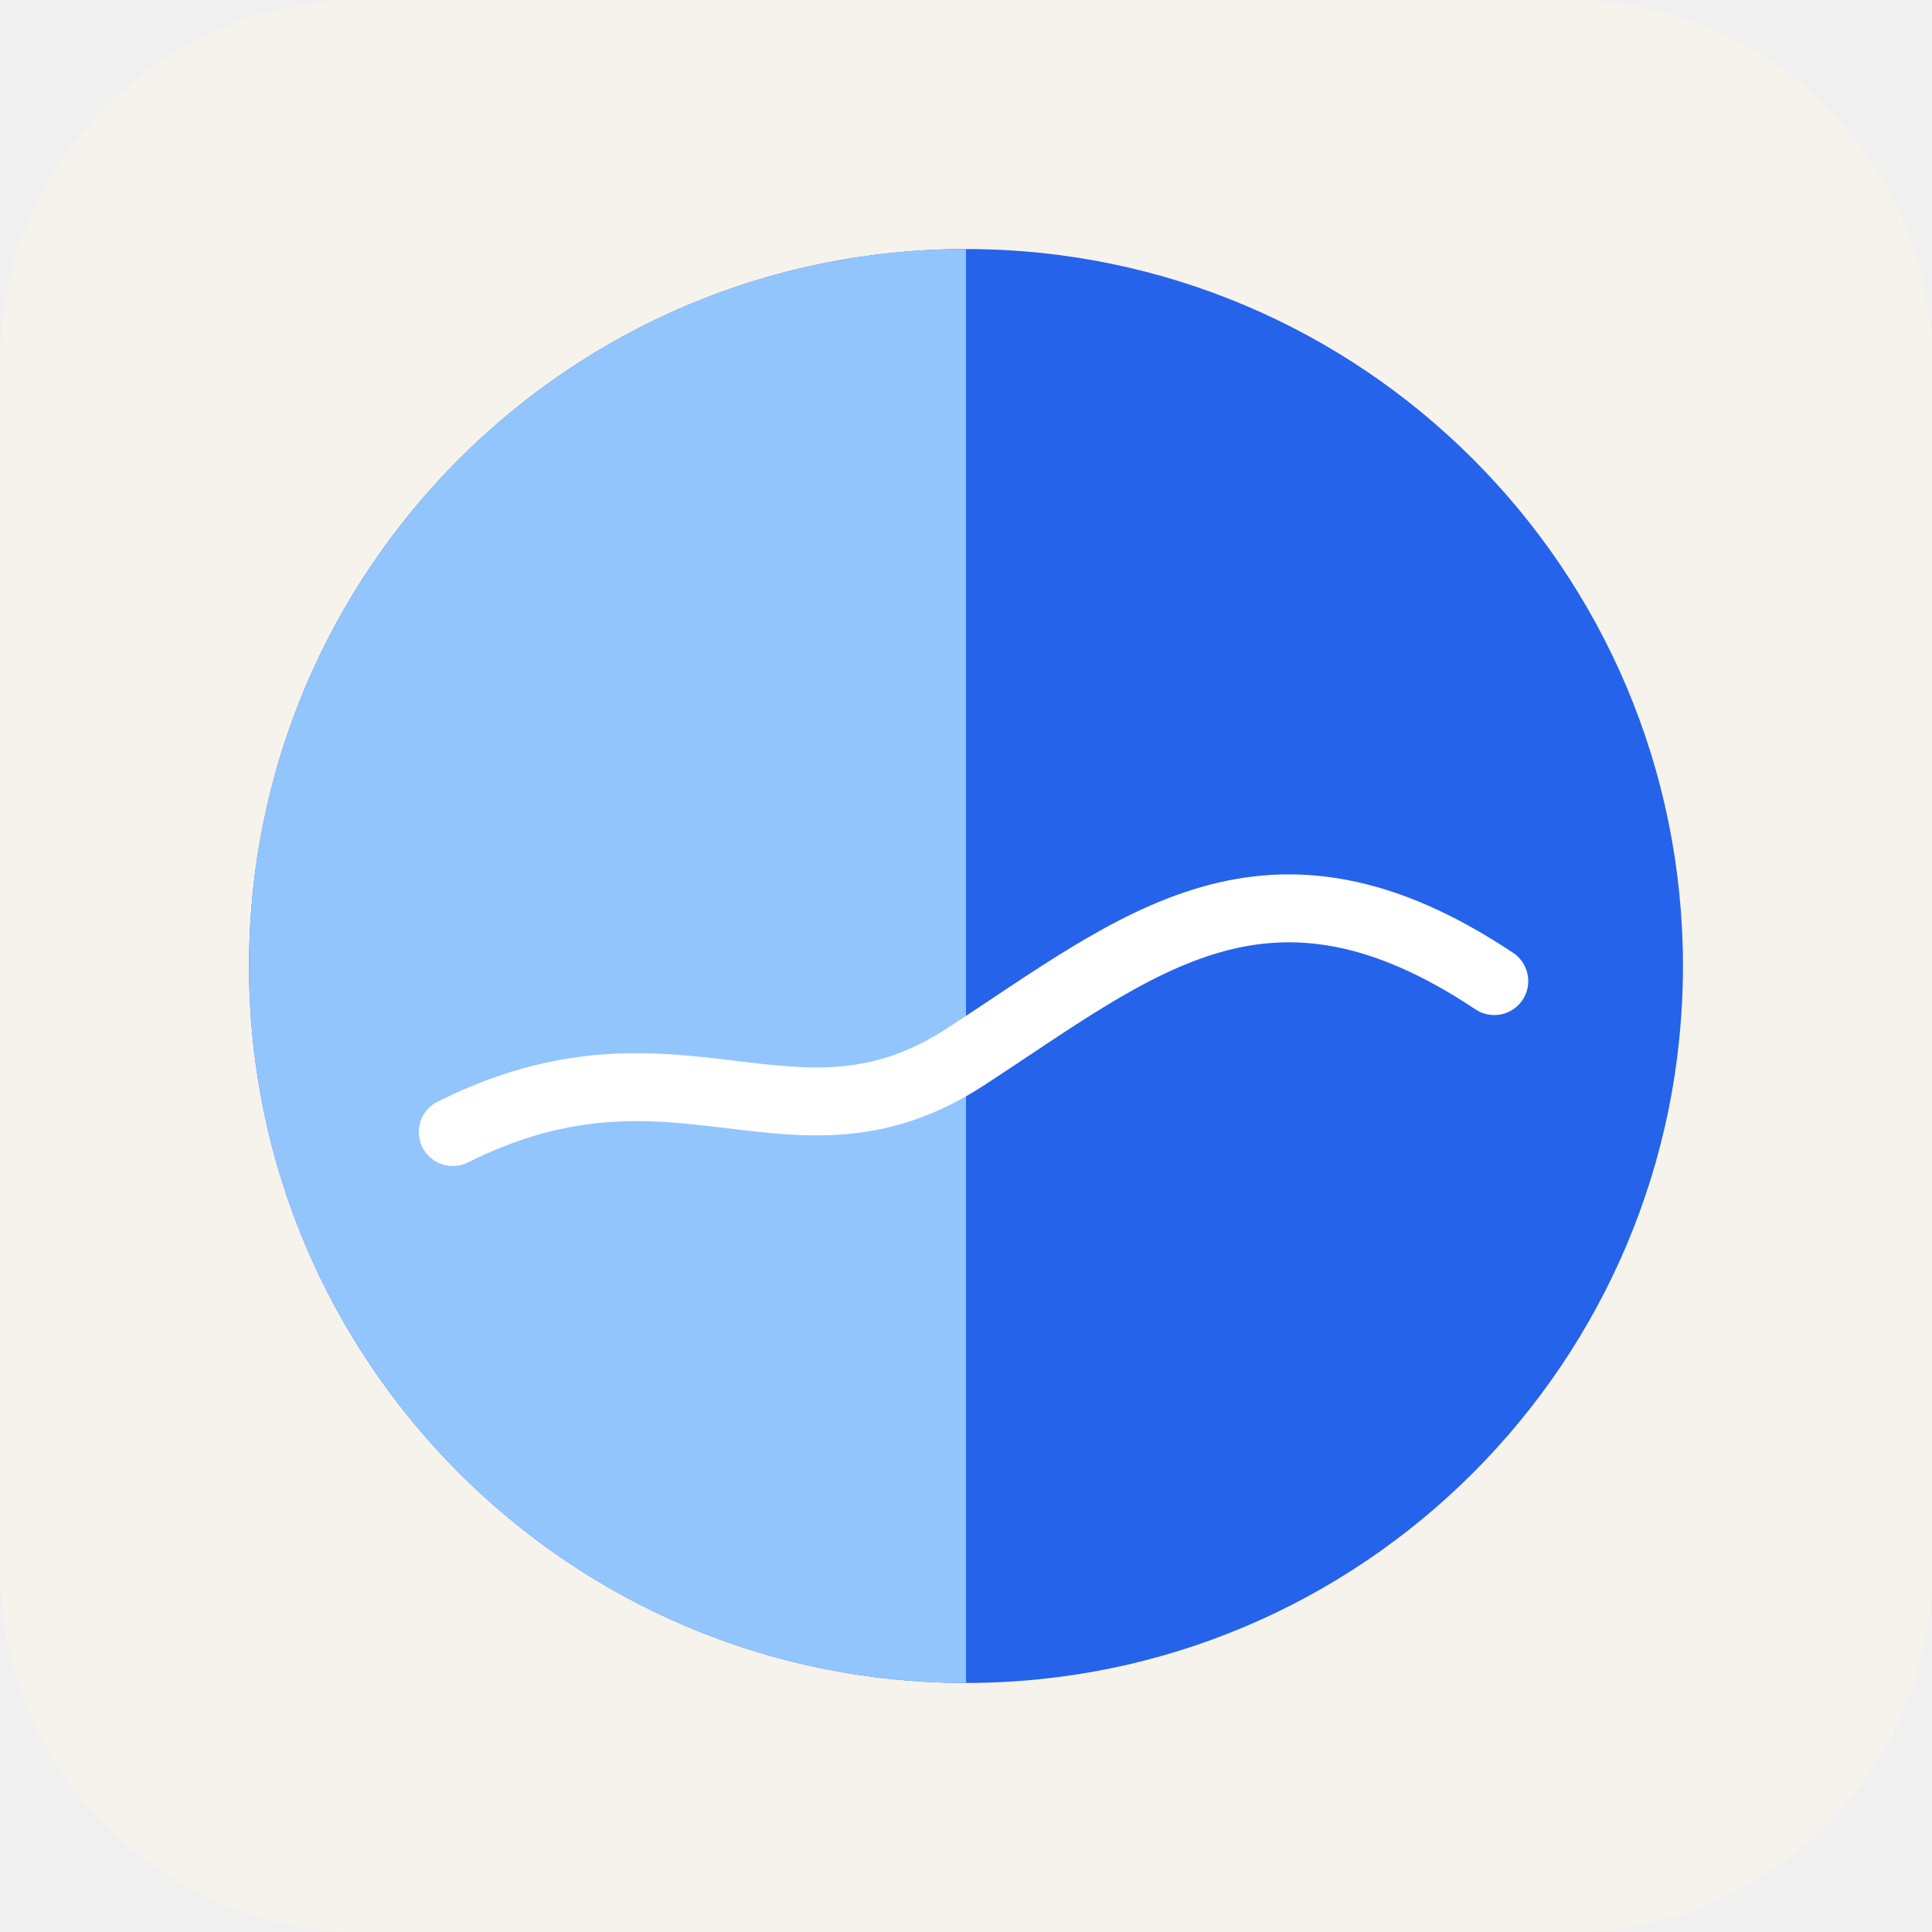
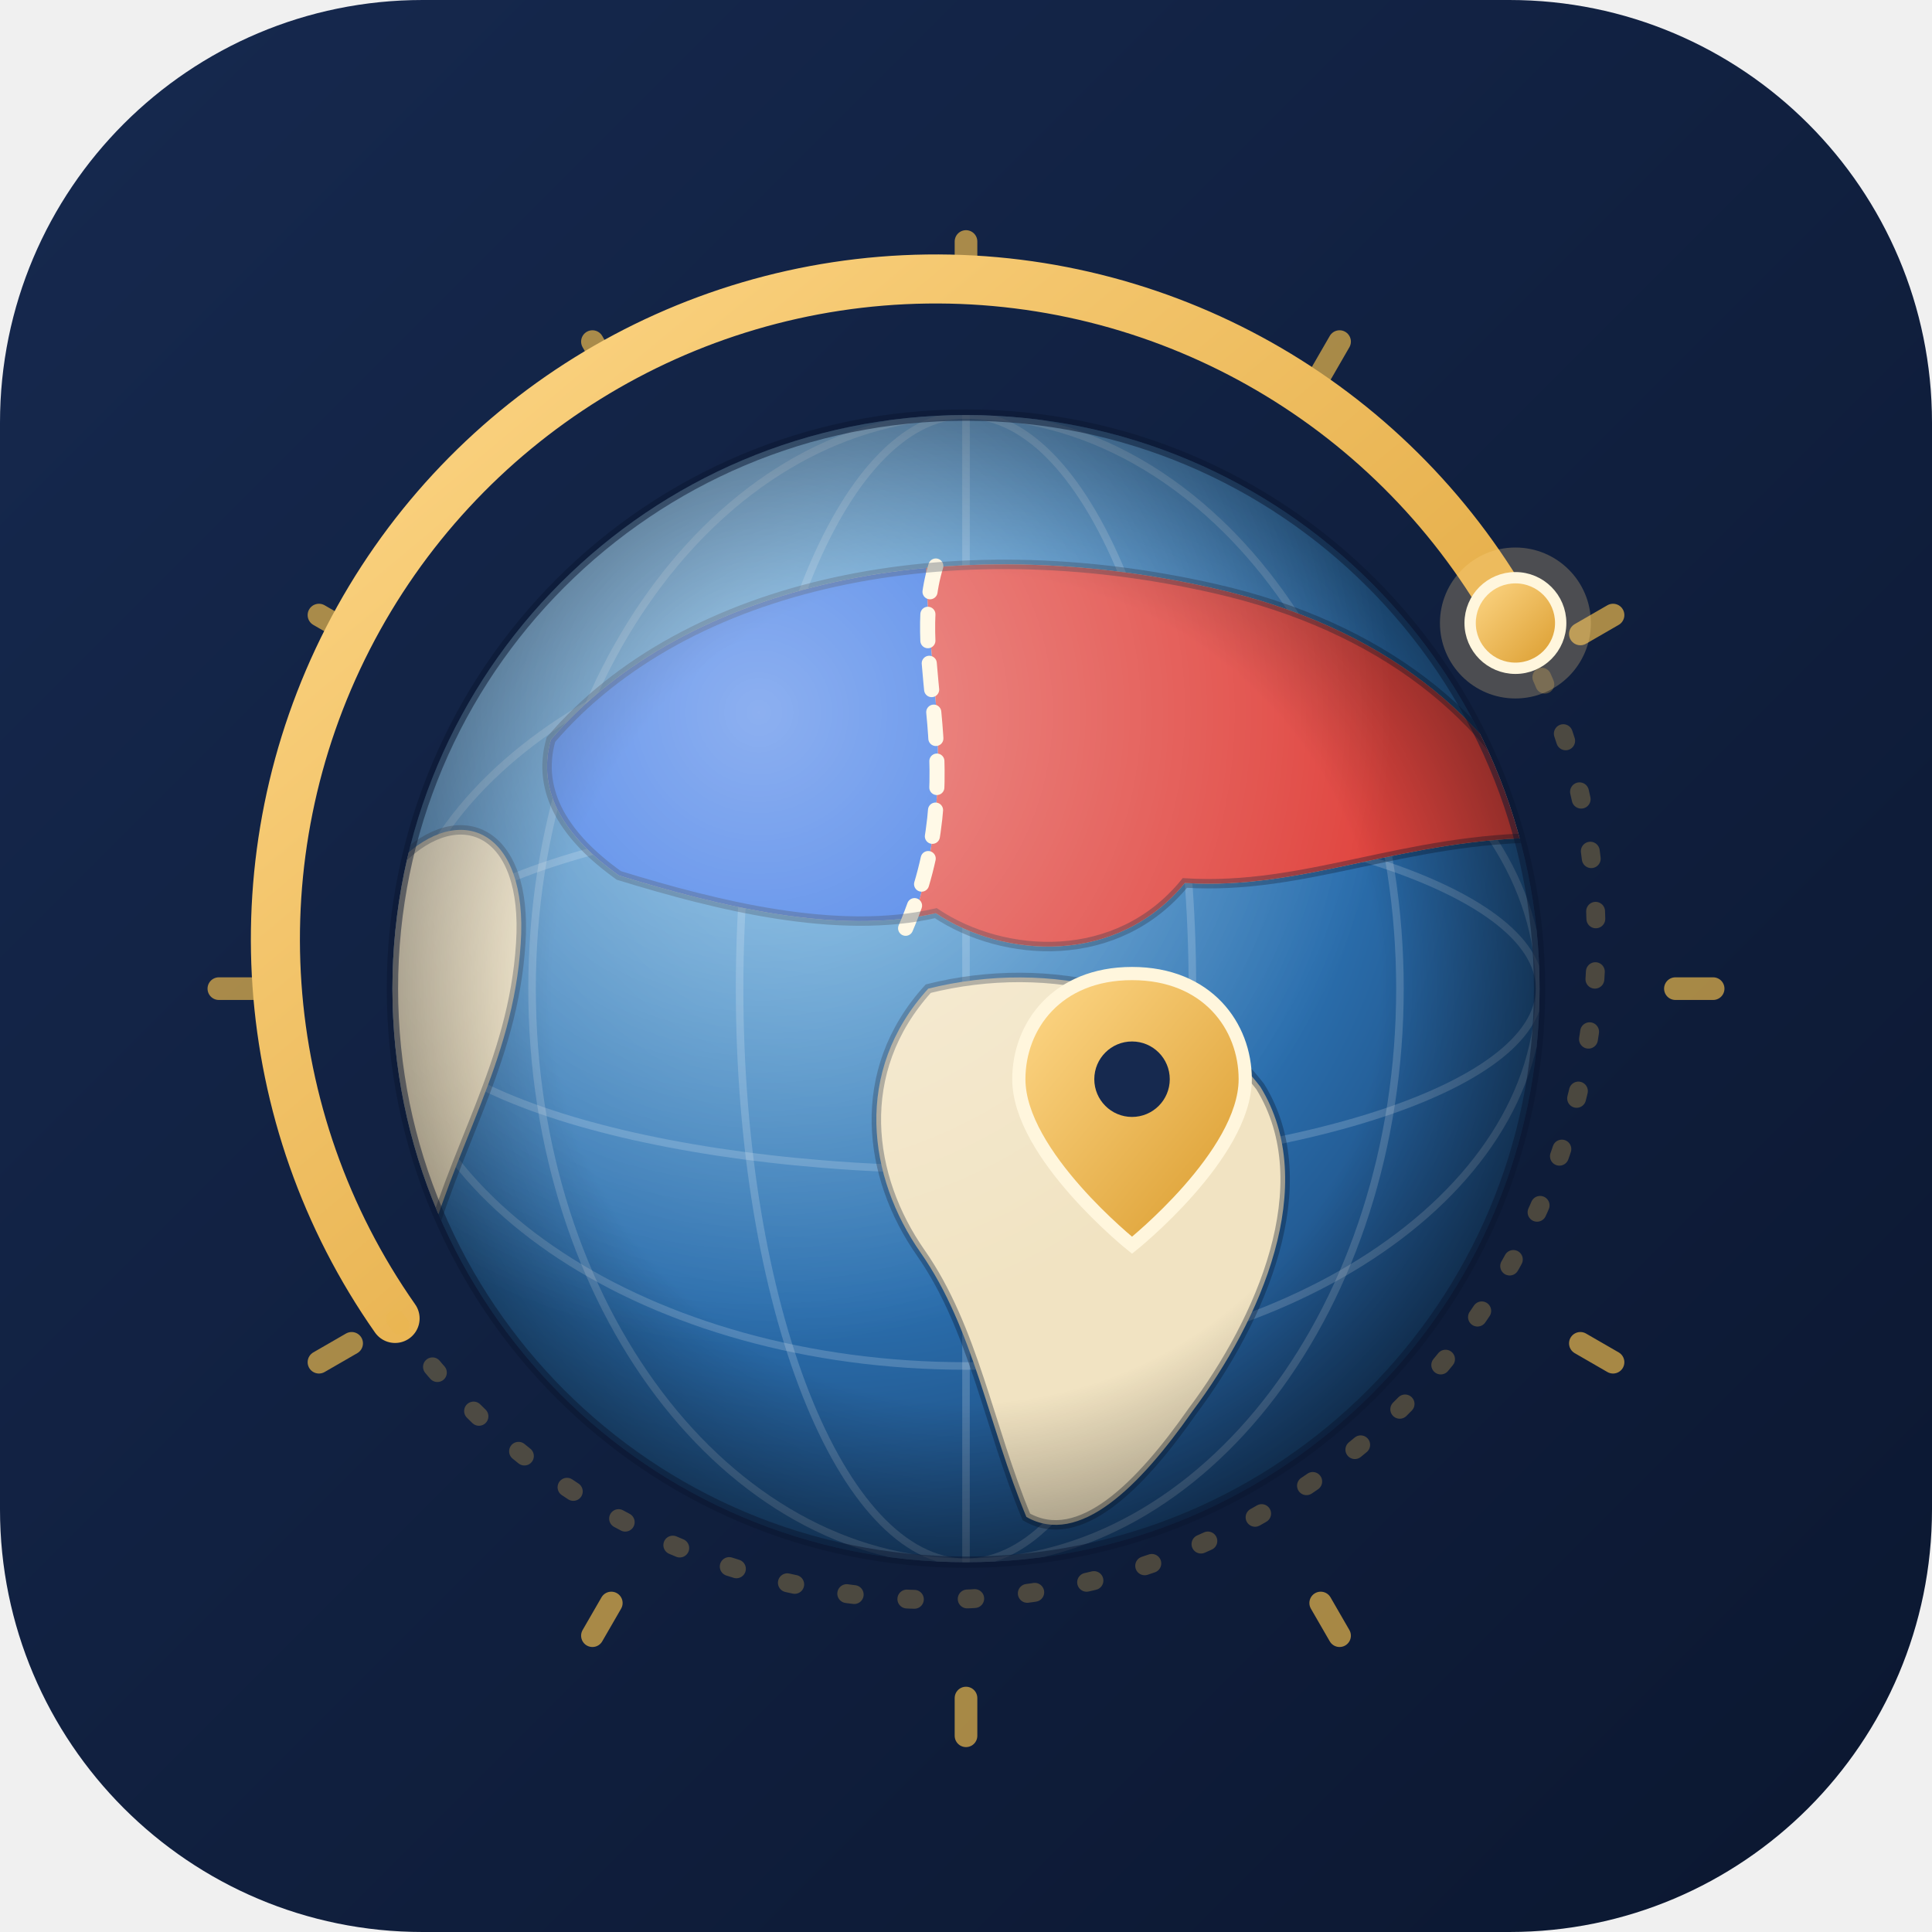
<svg xmlns="http://www.w3.org/2000/svg" viewBox="0 0 512 512">
-   <rect width="512" height="512" rx="96" fill="#f6f3ec" />
-   <circle cx="256" cy="256" r="190" fill="#2563eb" />
-   <path d="M256 66a190 190 0 0 0 0 380z" fill="#93c5fd" />
-   <path d="M120 300c60-30 90 10 136-20s80-60 140-20" fill="none" stroke="#fff" stroke-width="18" stroke-linecap="round" />
+   <defs>
+     <linearGradient id="bg" x1="0" y1="0" x2="1" y2="1">
+       <stop offset="0" stop-color="#16294f" />
+       <stop offset="1" stop-color="#0b1730" />
+     </linearGradient>
+     <radialGradient id="sea" cx="0.38" cy="0.32" r="0.75">
+       <stop offset="0" stop-color="#5aa6dc" />
+       <stop offset="0.6" stop-color="#2b6fae" />
+       <stop offset="1" stop-color="#173f6e" />
+     </radialGradient>
+     <radialGradient id="shine" cx="0.32" cy="0.26" r="0.55">
+       <stop offset="0" stop-color="#ffffff" stop-opacity="0.45" />
+       <stop offset="1" stop-color="#ffffff" stop-opacity="0" />
+     </radialGradient>
+     <radialGradient id="shade" cx="0.5" cy="0.5" r="0.5">
+       <stop offset="0.72" stop-color="#000" stop-opacity="0" />
+       <stop offset="1" stop-color="#000" stop-opacity="0.35" />
+     </radialGradient>
+     <linearGradient id="gold" x1="0" y1="0" x2="1" y2="1">
+       <stop offset="0" stop-color="#ffd98a" />
+       <stop offset="1" stop-color="#d99a2b" />
+     </linearGradient>
+     <clipPath id="globe">
+       <circle cx="256" cy="262" r="152" />
+     </clipPath>
+     <path id="eurasia" d="M146 196 C 182 154, 252 140, 322 156 C 366 166, 396 190, 410 222 C 372 222, 346 236, 314 234 C 296 256, 266 254, 248 242 C 222 248, 190 240, 164 232 C 150 222, 142 210, 146 196 Z" />
+     <path id="africa" d="M246 262 C 278 254, 314 262, 334 288 C 350 314, 334 350, 316 374 C 302 394, 286 410, 272 402 C 262 378, 258 352, 244 332 C 230 312, 226 284, 246 262 Z" />
+     <path id="americas" d="M106 228 C 122 212, 140 220, 138 250 C 136 282, 120 304, 112 336 C 102 304, 96 262, 106 228 Z" />
+   </defs>
+   <rect width="512" height="512" rx="112" fill="url(#bg)" />
+   <g stroke="#e8b64c" stroke-linecap="round" opacity="0.7">
+     <g stroke-width="6">
+       <line x1="256" y1="64" x2="256" y2="74" transform="rotate(-150 256 262)" />
+       <line x1="256" y1="64" x2="256" y2="74" transform="rotate(-120 256 262)" />
+       <line x1="256" y1="64" x2="256" y2="74" transform="rotate(-90 256 262)" />
+       <line x1="256" y1="64" x2="256" y2="74" transform="rotate(-60 256 262)" />
+       <line x1="256" y1="64" x2="256" y2="74" transform="rotate(-30 256 262)" />
+       <line x1="256" y1="64" x2="256" y2="74" transform="rotate(0 256 262)" />
+       <line x1="256" y1="64" x2="256" y2="74" transform="rotate(30 256 262)" />
+       <line x1="256" y1="64" x2="256" y2="74" transform="rotate(60 256 262)" />
+       <line x1="256" y1="64" x2="256" y2="74" transform="rotate(90 256 262)" />
+       <line x1="256" y1="64" x2="256" y2="74" transform="rotate(120 256 262)" />
+       <line x1="256" y1="64" x2="256" y2="74" transform="rotate(150 256 262)" />
+       <line x1="256" y1="64" x2="256" y2="74" transform="rotate(180 256 262)" />
+     </g>
+   </g>
+   <path d="M 104.7 349.4 A 175 175 0 1 1 401.6 165.1" fill="none" stroke="url(#gold)" stroke-width="13" stroke-linecap="round" />
+   <path d="M 401.6 165.1 A 175 175 0 0 1 104.7 349.4" fill="none" stroke="#e8b64c" stroke-width="5" stroke-linecap="round" opacity="0.28" stroke-dasharray="2 14" />
+   <circle cx="401.6" cy="165.1" r="20" fill="#ffd98a" opacity="0.25" />
+   <circle cx="401.6" cy="165.1" r="12" fill="url(#gold)" stroke="#fff6dd" stroke-width="3" />
+   <circle cx="256" cy="262" r="152" fill="url(#sea)" />
+   <g clip-path="url(#globe)">
+     <g fill="none" stroke="#ffffff" stroke-opacity="0.18" stroke-width="2">
+       <ellipse cx="256" cy="262" rx="60" ry="152" />
+       <ellipse cx="256" cy="262" rx="115" ry="152" />
+       <line x1="256" y1="110" x2="256" y2="414" />
+       <ellipse cx="256" cy="262" rx="152" ry="48" />
+       <ellipse cx="256" cy="262" rx="152" ry="100" />
+     </g>
+     <g fill="#f1e3c2">
+       <use href="#eurasia" />
+       <use href="#africa" />
+       <use href="#americas" />
+     </g>
+     <clipPath id="eu">
+       <use href="#eurasia" />
+     </clipPath>
+     <g clip-path="url(#eu)">
+       <path d="M120 120 L 248 120 C 238 170, 262 200, 236 260 L 120 260 Z" fill="#2f6fe4" />
+       <path d="M248 120 L 420 120 L 420 260 L 236 260 C 262 200, 238 170, 248 120 Z" fill="#e0453f" />
+     </g>
+     <path d="M 248 150 C 240 176, 258 204, 240 246" fill="none" stroke="#fff6dd" stroke-width="4" stroke-dasharray="7 6" stroke-linecap="round" />
+     <g fill="none" stroke="#0b1730" stroke-opacity="0.35" stroke-width="2.5">
+       <use href="#eurasia" />
+       <use href="#africa" />
+       <use href="#americas" />
+     </g>
+     <circle cx="256" cy="262" r="152" fill="url(#shade)" />
+     <circle cx="256" cy="262" r="152" fill="url(#shine)" />
+   </g>
+   <circle cx="256" cy="262" r="152" fill="none" stroke="#0b1730" stroke-opacity="0.5" stroke-width="3" />
+   <g transform="translate(300 300)">
+     <path d="M0 -42 C -20 -42, -30 -28, -30 -14 C -30 6, 0 30, 0 30 C 0 30, 30 6, 30 -14 C 30 -28, 20 -42, 0 -42 Z" fill="url(#gold)" stroke="#fff6dd" stroke-width="3.5" />
+     <circle cx="0" cy="-14" r="10" fill="#16294f" />
+   </g>
</svg>
